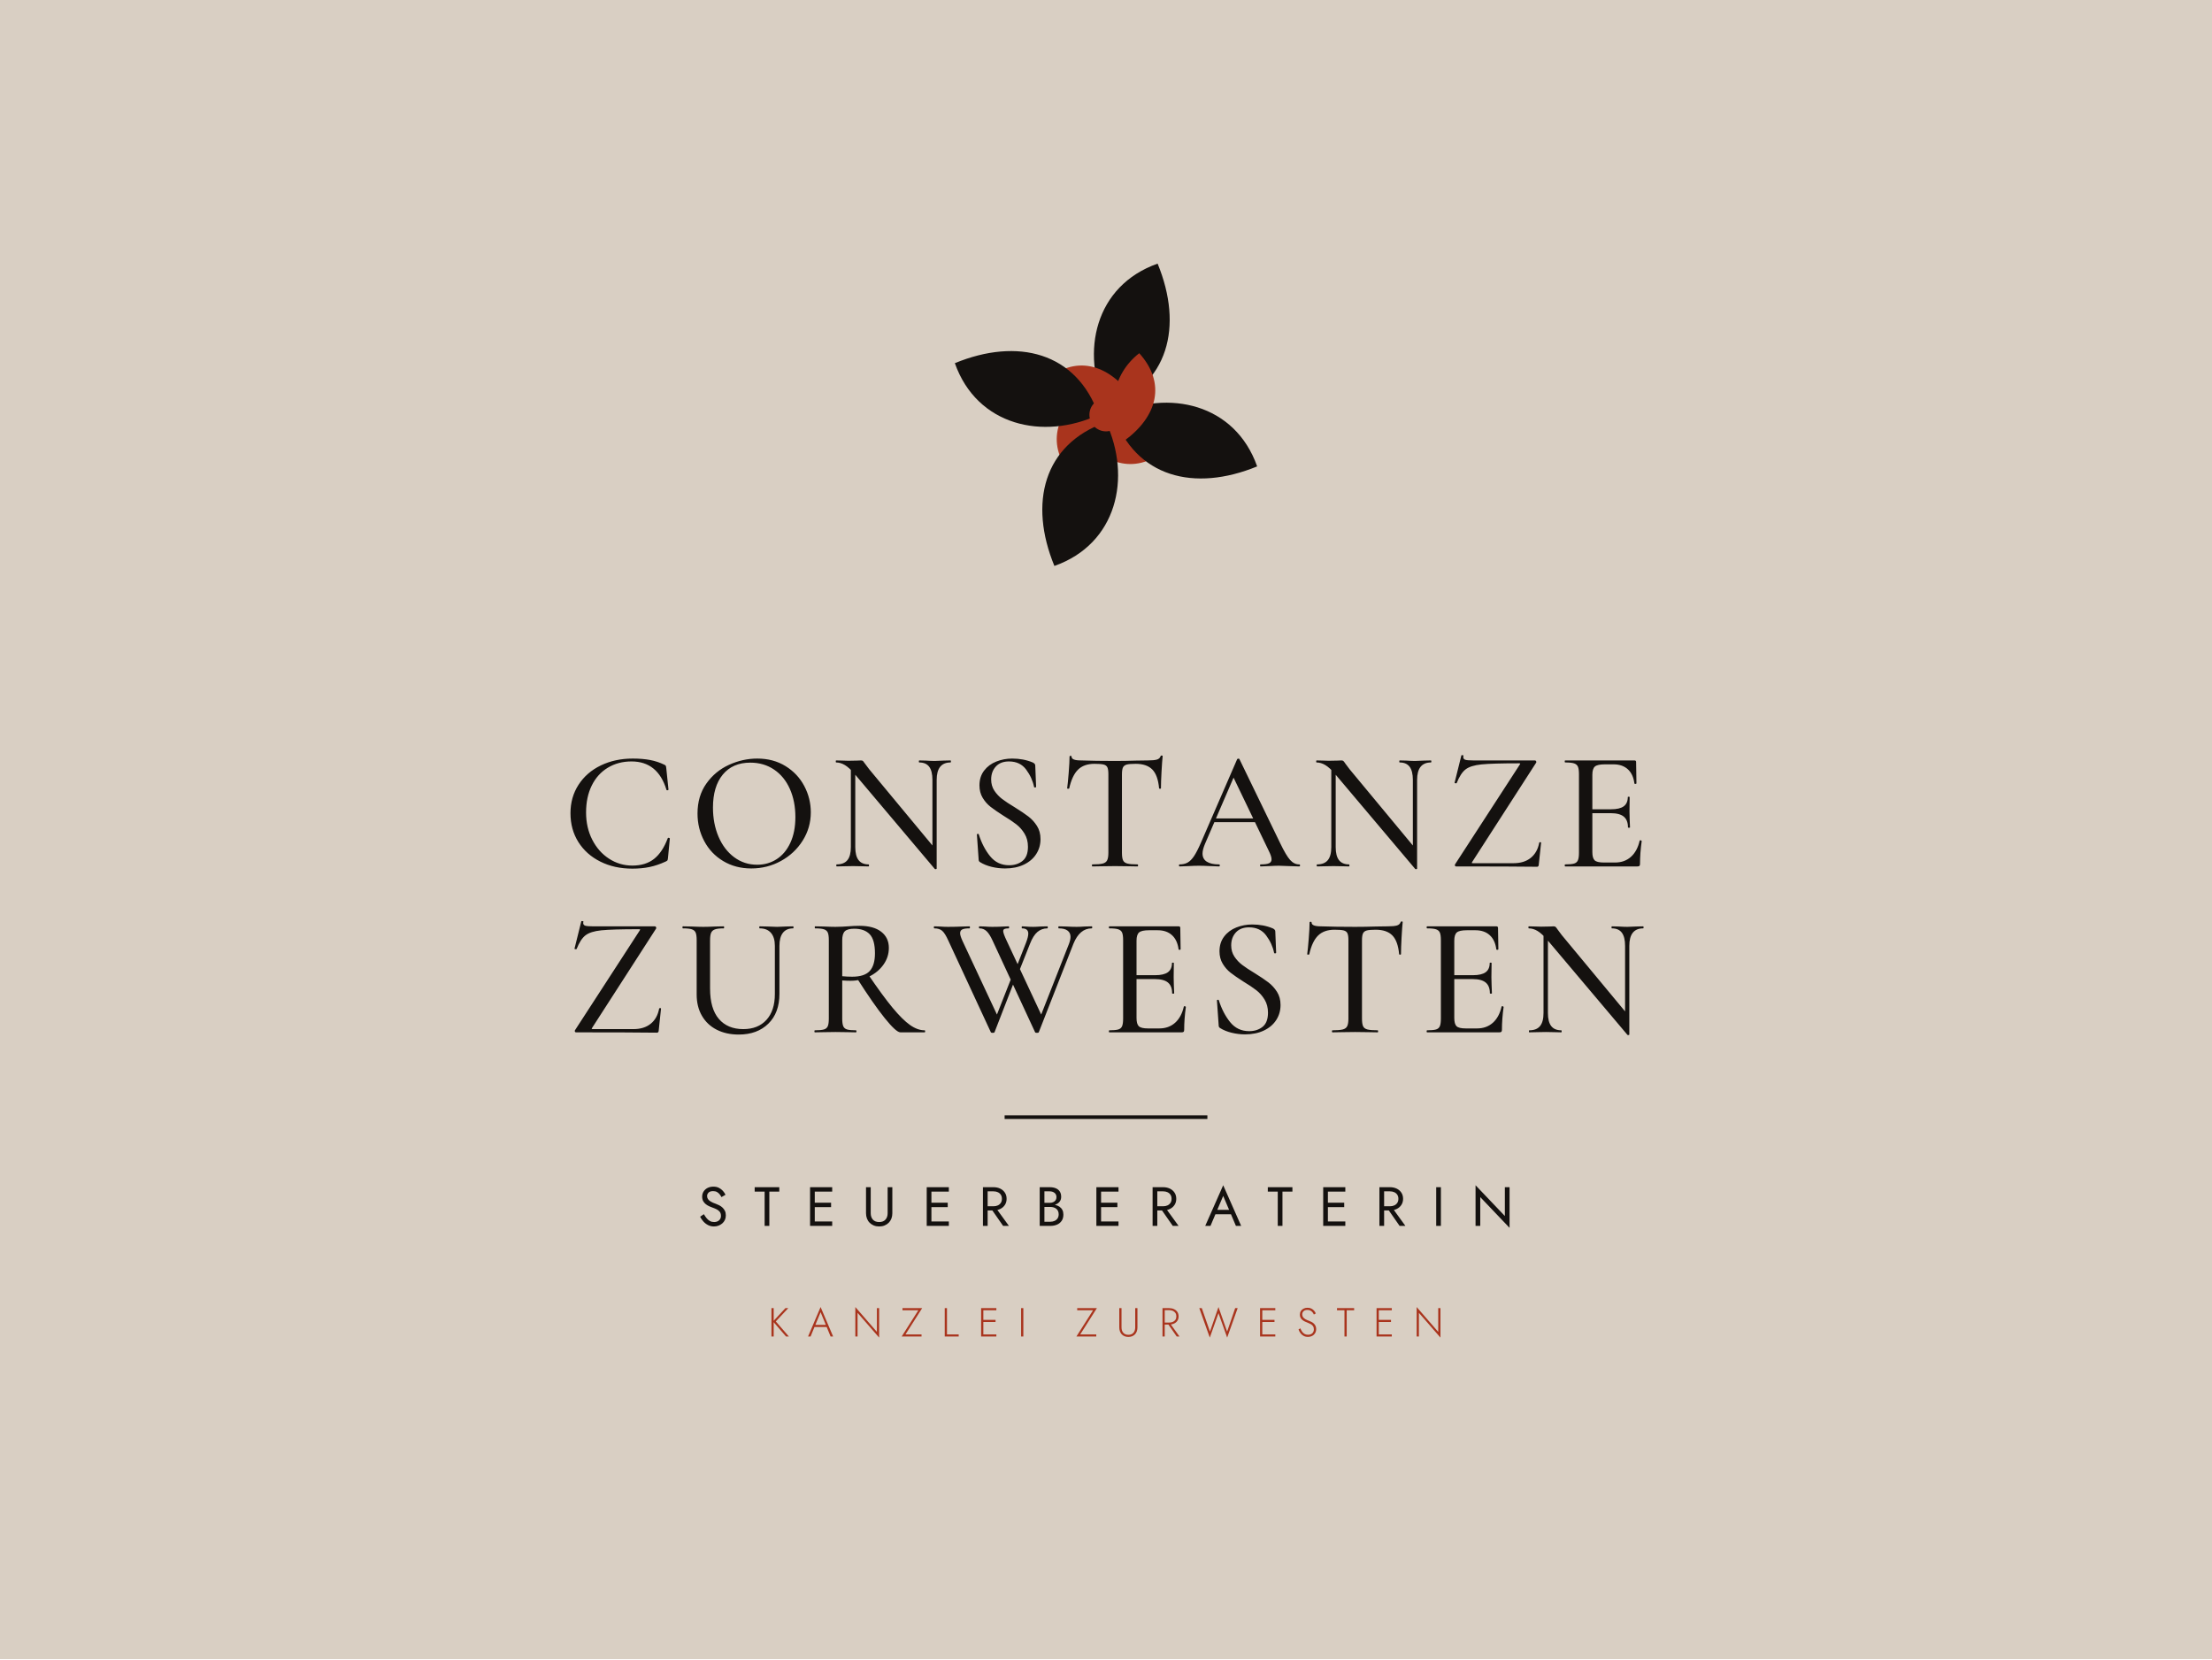
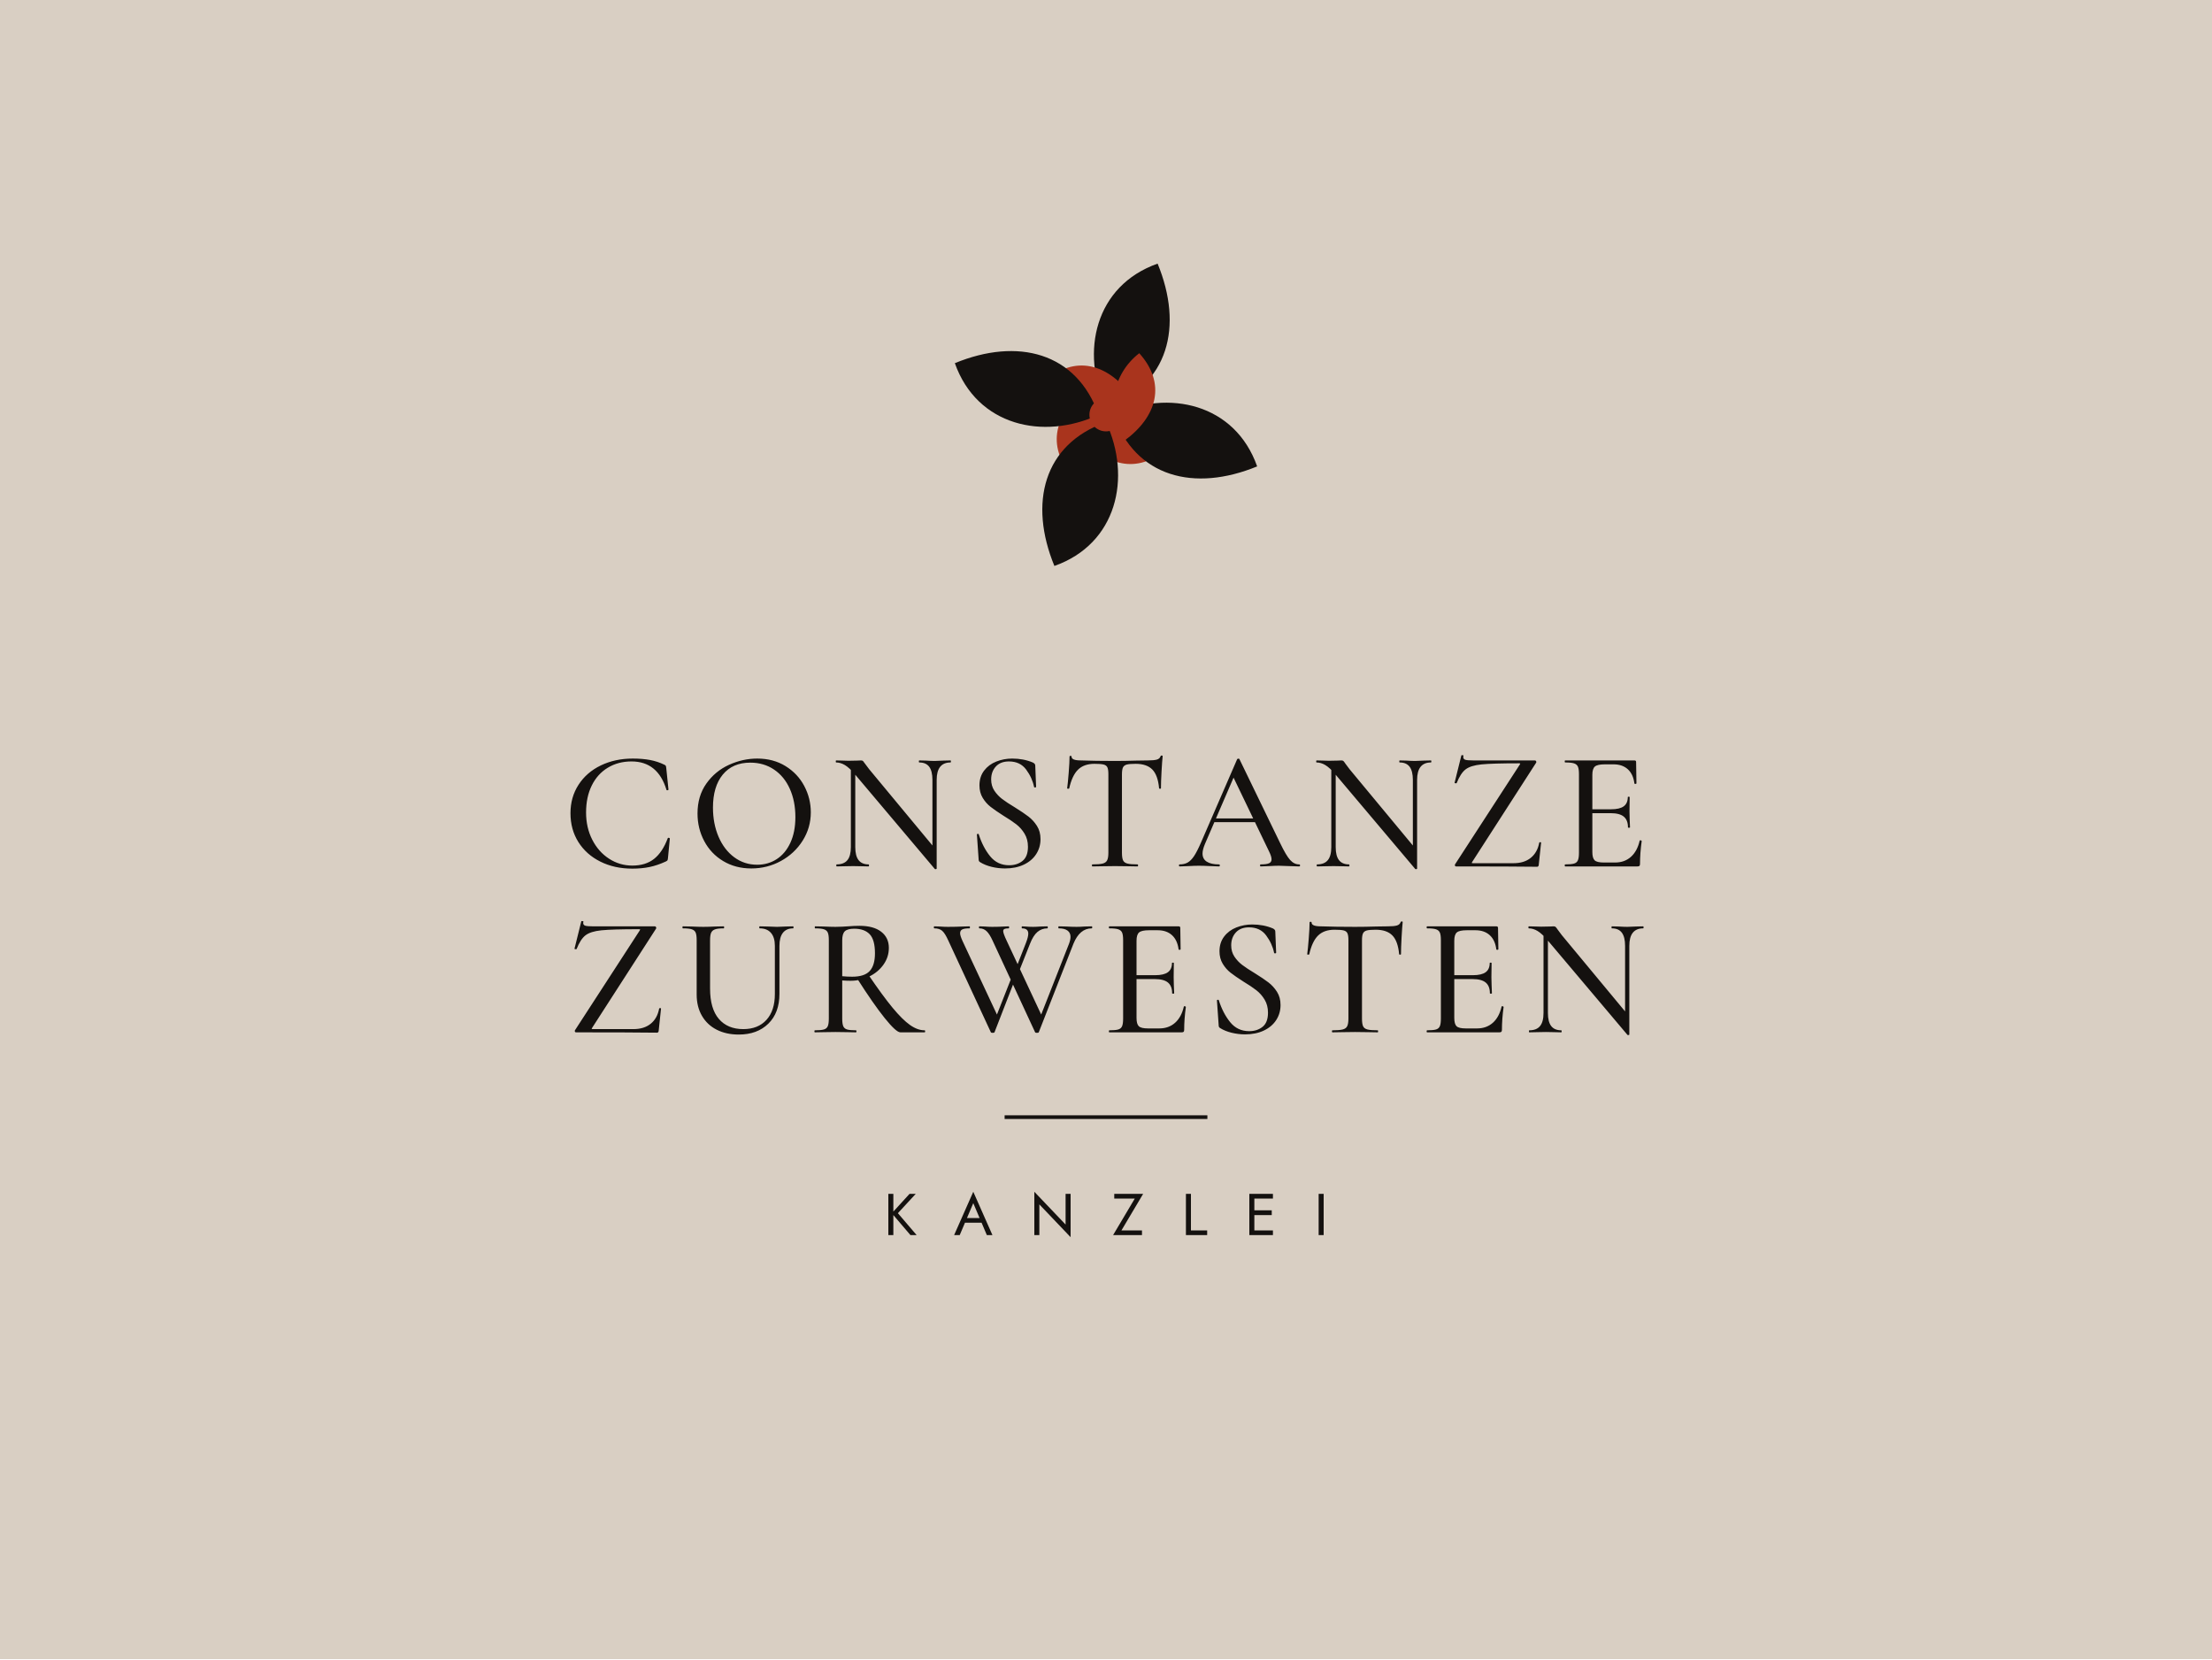
<svg xmlns="http://www.w3.org/2000/svg" viewBox="0 0 1200 900" width="1200" height="900">
  <rect width="1200" height="900" fill="#D9CFC3" />
  <g transform="translate(500.0 125.0) scale(1)">
    <g transform="rotate(0 100 100)">
      <g fill="#14110F">
        <path d="M100 96 C86 66 94 30 128 18 C142 52 134 84 100 96Z" />
      </g>
      <g fill="#A9341D" transform="translate(-6 18) scale(.82)">
        <path d="M112 112 C132 100 156 104 170 122 C150 140 128 134 112 112Z" transform="rotate(0 100 100)" />
      </g>
    </g>
    <g transform="rotate(90 100 100)">
      <g fill="#14110F">
        <path d="M100 96 C86 66 94 30 128 18 C142 52 134 84 100 96Z" />
      </g>
      <g fill="#A9341D" transform="translate(-6 18) scale(.82)">
        <path d="M112 112 C132 100 156 104 170 122 C150 140 128 134 112 112Z" transform="rotate(0 100 100)" />
      </g>
    </g>
    <g transform="rotate(180 100 100)">
      <g fill="#14110F">
        <path d="M100 96 C86 66 94 30 128 18 C142 52 134 84 100 96Z" />
      </g>
      <g fill="#A9341D" transform="translate(-6 18) scale(.82)">
        <path d="M112 112 C132 100 156 104 170 122 C150 140 128 134 112 112Z" transform="rotate(0 100 100)" />
      </g>
    </g>
    <g transform="rotate(270 100 100)">
      <g fill="#14110F">
        <path d="M100 96 C86 66 94 30 128 18 C142 52 134 84 100 96Z" />
      </g>
      <g fill="#A9341D" transform="translate(-6 18) scale(.82)">
        <path d="M112 112 C132 100 156 104 170 122 C150 140 128 134 112 112Z" transform="rotate(0 100 100)" />
      </g>
    </g>
    <circle cx="100" cy="100" r="9" fill="#A9341D" />
  </g>
  <path fill="#14110F" d="M360.35 414.8Q361 415.08 361.18 415.4Q361.36 415.72 361.46 416.82L362.65 428.32Q362.65 428.6 362.15 428.69Q361.64 428.78 361.55 428.42Q356.86 413.05 342.6 413.05Q335.33 413.05 329.72 416.46Q324.1 419.86 321.02 426.12Q317.94 432.37 317.94 440.74Q317.94 448.93 321.3 455.51Q324.66 462.09 330.41 465.81Q336.16 469.54 343.06 469.54Q350.23 469.54 354.83 465.91Q359.43 462.27 362.28 454.64Q362.38 454.45 362.74 454.45Q362.93 454.45 363.16 454.59Q363.39 454.73 363.39 454.82L362.38 465.31Q362.28 466.41 362.1 466.69Q361.92 466.96 361.18 467.33Q356.58 469.45 352.35 470.32Q348.12 471.2 343.06 471.2Q333.3 471.2 325.67 467.38Q318.03 463.56 313.75 456.75Q309.48 449.94 309.48 441.11Q309.48 432.46 313.85 425.7Q318.22 418.94 325.94 415.21Q333.67 411.49 343.24 411.49Q348.58 411.49 352.67 412.27Q356.76 413.05 360.35 414.8Z M378.4 441.3Q378.4 431.82 383.19 425.06Q387.97 418.3 395.47 414.89Q402.97 411.49 410.79 411.49Q419.53 411.49 426.15 415.58Q432.78 419.68 436.32 426.39Q439.86 433.11 439.86 440.65Q439.86 449.02 435.44 456.02Q431.03 463.01 423.62 467.06Q416.22 471.1 407.57 471.1Q399.01 471.1 392.34 467.1Q385.67 463.1 382.04 456.25Q378.4 449.39 378.4 441.3ZM431.49 443.23Q431.49 434.67 428.5 427.96Q425.51 421.24 419.94 417.47Q414.38 413.7 407.02 413.7Q397.45 413.7 392.11 420.18Q386.78 426.67 386.78 438.08Q386.78 446.82 389.81 453.9Q392.85 460.98 398.32 465.03Q403.8 469.08 410.79 469.08Q416.68 469.08 421.37 466.04Q426.06 463.01 428.77 457.17Q431.49 451.32 431.49 443.23Z M461.59 414.62 463.98 414.8V459.51Q463.98 464.3 465.78 466.6Q467.57 468.9 471.25 468.9Q471.44 468.9 471.44 469.45Q471.44 470 471.25 470Q468.86 470 467.57 469.91L462.88 469.82L457.91 469.91Q456.53 470 453.86 470Q453.68 470 453.68 469.45Q453.68 468.9 453.86 468.9Q457.82 468.9 459.71 466.6Q461.59 464.3 461.59 459.51ZM507.13 471.38 463.8 420.04Q460.76 416.46 458.37 415.03Q455.98 413.6 453.59 413.6Q453.4 413.6 453.4 413.05Q453.4 412.5 453.59 412.5L457.18 412.59Q458.28 412.68 460.3 412.68L465 412.59Q465.92 412.5 467.11 412.5Q467.85 412.5 468.22 412.87Q468.58 413.24 469.32 414.34L471.53 417.28L507.41 460.52L508.14 471.2Q508.14 471.38 507.73 471.47Q507.32 471.56 507.13 471.38ZM508.14 471.2 505.84 468.34V423.08Q505.84 418.3 504.1 415.95Q502.35 413.6 498.67 413.6Q498.48 413.6 498.48 413.05Q498.48 412.5 498.67 412.5L502.35 412.59Q505.11 412.78 507.04 412.78Q508.7 412.78 511.82 412.59L515.69 412.5Q515.87 412.5 515.87 413.05Q515.87 413.6 515.69 413.6Q508.14 413.6 508.14 423.08Z M550.58 437.98Q555.18 440.84 557.89 442.91Q560.6 444.98 562.54 448.01Q564.47 451.05 564.47 455.19Q564.47 459.7 562.12 463.33Q559.78 466.96 555.41 469.03Q551.04 471.1 545.24 471.1Q541.56 471.1 537.97 470.23Q534.38 469.36 531.72 467.7Q531.26 467.42 531.07 467.06Q530.89 466.69 530.89 465.95L529.97 452.8Q529.88 452.43 530.38 452.34Q530.89 452.24 530.98 452.61Q533.19 459.6 537.14 464.48Q541.1 469.36 547.45 469.36Q551.77 469.36 554.72 467.01Q557.66 464.66 557.66 459.33Q557.66 455.28 555.82 452.24Q553.98 449.21 551.31 447.14Q548.64 445.07 544.23 442.4Q539.9 439.64 537.37 437.66Q534.84 435.68 533.1 432.79Q531.35 429.89 531.35 426.02Q531.35 421.33 533.88 418.02Q536.41 414.71 540.5 413.1Q544.6 411.49 549.1 411.49Q555.18 411.49 560.24 413.6Q561.62 414.25 561.62 415.26L562.08 426.76Q562.08 427.13 561.57 427.17Q561.06 427.22 560.97 426.85Q559.96 421.88 556.69 417.47Q553.43 413.05 547.36 413.05Q542.76 413.05 540.23 415.81Q537.7 418.57 537.7 422.8Q537.7 426.3 539.44 428.92Q541.19 431.54 543.68 433.43Q546.16 435.32 550.58 437.98Z M580.04 427.68Q579.94 427.86 579.44 427.86Q578.93 427.86 578.93 427.59Q579.3 425.01 579.76 419.22Q580.22 413.42 580.22 410.48Q580.22 410.02 580.77 410.02Q581.32 410.02 581.32 410.48Q581.32 412.5 586.38 412.5Q594.3 412.78 604.88 412.78Q610.3 412.78 616.38 412.59L622.63 412.5Q626.04 412.5 627.6 412.04Q629.16 411.58 629.62 410.2Q629.72 409.83 630.22 409.83Q630.73 409.83 630.73 410.2Q630.45 412.78 630.13 418.48Q629.81 424.18 629.81 427.59Q629.81 427.86 629.3 427.86Q628.8 427.86 628.8 427.59Q628.15 420.5 625.12 417.42Q622.08 414.34 616.1 414.34Q612.7 414.34 611.22 414.75Q609.75 415.17 609.2 416.32Q608.65 417.47 608.65 420.14V462.55Q608.65 465.4 609.25 466.69Q609.84 467.98 611.59 468.44Q613.34 468.9 617.2 468.9Q617.39 468.9 617.39 469.45Q617.39 470 617.2 470Q613.98 470 612.14 469.91L604.88 469.82L597.79 469.91Q595.95 470 592.64 470Q592.36 470 592.36 469.45Q592.36 468.9 592.64 468.9Q596.41 468.9 598.21 468.44Q600 467.98 600.64 466.64Q601.29 465.31 601.29 462.55V419.95Q601.29 417.38 600.74 416.23Q600.18 415.08 598.67 414.71Q597.15 414.34 593.74 414.34Q588.04 414.34 584.82 417.51Q581.6 420.69 580.04 427.68Z M658.35 443.96H683.37L684.02 445.99H657.24ZM704.81 470Q703.06 470 699.38 469.82Q695.52 469.63 693.86 469.63Q691.74 469.63 688.62 469.82Q685.49 470 683.92 470Q683.56 470 683.56 469.45Q683.56 468.9 683.92 468.9Q687.05 468.9 688.43 468.3Q689.81 467.7 689.81 466.14Q689.81 464.57 688.43 461.81L668.65 420.69L671.6 416.27L653.66 457.86Q652.37 460.98 652.37 463.01Q652.37 465.95 654.67 467.42Q656.97 468.9 661.29 468.9Q661.75 468.9 661.75 469.45Q661.75 470 661.29 470Q659.64 470 656.51 469.82Q653.01 469.63 650.44 469.63Q648.04 469.63 644.73 469.82Q641.79 470 639.95 470Q639.58 470 639.58 469.45Q639.58 468.9 639.95 468.9Q642.52 468.9 644.32 467.88Q646.11 466.87 647.77 464.39Q649.42 461.9 651.54 457.03L671.14 411.86Q671.23 411.58 671.78 411.53Q672.33 411.49 672.42 411.86L694.5 457.4Q697.72 464.11 699.89 466.5Q702.05 468.9 704.81 468.9Q705.27 468.9 705.27 469.45Q705.27 470 704.81 470Z M722.22 414.62 724.61 414.8V459.51Q724.61 464.3 726.4 466.6Q728.2 468.9 731.88 468.9Q732.06 468.9 732.06 469.45Q732.06 470 731.88 470Q729.48 470 728.2 469.91L723.5 469.82L718.54 469.91Q717.16 470 714.49 470Q714.3 470 714.3 469.45Q714.3 468.9 714.49 468.9Q718.44 468.9 720.33 466.6Q722.22 464.3 722.22 459.51ZM767.76 471.38 724.42 420.04Q721.39 416.46 719 415.03Q716.6 413.6 714.21 413.6Q714.03 413.6 714.03 413.05Q714.03 412.5 714.21 412.5L717.8 412.59Q718.9 412.68 720.93 412.68L725.62 412.59Q726.54 412.5 727.74 412.5Q728.47 412.5 728.84 412.87Q729.21 413.24 729.94 414.34L732.15 417.28L768.03 460.52L768.77 471.2Q768.77 471.38 768.35 471.47Q767.94 471.56 767.76 471.38ZM768.77 471.2 766.47 468.34V423.08Q766.47 418.3 764.72 415.95Q762.97 413.6 759.29 413.6Q759.11 413.6 759.11 413.05Q759.11 412.5 759.29 412.5L762.97 412.59Q765.73 412.78 767.66 412.78Q769.32 412.78 772.45 412.59L776.31 412.5Q776.5 412.5 776.5 413.05Q776.5 413.6 776.31 413.6Q768.77 413.6 768.77 423.08Z M824.72 414.25Q824.72 414.06 823.99 414.06Q809.54 414.06 803.66 414.66Q797.77 415.26 795.05 417.38Q792.34 419.49 790.22 424.83Q790.13 424.92 789.86 424.92Q789.03 424.92 789.12 424.55L792.8 409.74Q792.8 409.65 793.17 409.65Q794.09 409.65 793.9 409.92Q793.81 410.2 793.81 410.66Q793.81 411.76 794.87 412.13Q795.93 412.5 799.15 412.5H832.73Q833.1 412.5 833.33 412.91Q833.56 413.33 833.37 413.7L798.69 467.52L798.41 468.07Q798.41 468.25 799.15 468.25H821.04Q826.84 468.25 830.43 465.35Q834.02 462.46 835.03 457.12Q835.12 456.84 835.58 456.84Q836.04 456.84 836.04 457.12L834.75 469.26Q834.75 469.54 834.52 469.86Q834.29 470.18 833.92 470.18Q820.22 470 789.86 470Q789.49 470 789.3 469.59Q789.12 469.17 789.4 468.8L824.45 414.8Z M849.12 468.9Q852.44 468.9 853.95 468.44Q855.47 467.98 856.02 466.64Q856.58 465.31 856.58 462.55V419.95Q856.58 417.19 856.02 415.9Q855.47 414.62 853.95 414.11Q852.44 413.6 849.12 413.6Q848.85 413.6 848.85 413.05Q848.85 412.5 849.12 412.5H886.66Q887.58 412.5 887.58 413.33L887.76 424.92Q887.76 425.2 887.26 425.24Q886.75 425.29 886.66 425.01Q886.02 419.95 883.07 417.28Q880.13 414.62 875.34 414.62H870.65Q866.6 414.62 865.22 415.81Q863.84 417.01 863.84 420.32V462.18Q863.84 465.49 865.09 466.69Q866.33 467.88 870.1 467.88H876.17Q881.32 467.88 884.77 464.8Q888.22 461.72 889.51 456.02Q889.51 455.83 889.88 455.83Q890.16 455.83 890.39 455.97Q890.62 456.11 890.62 456.2Q889.7 462.82 889.7 468.62Q889.7 469.36 889.42 469.68Q889.14 470 888.32 470H849.12Q848.85 470 848.85 469.45Q848.85 468.9 849.12 468.9ZM873.78 441.11H860.35V439H873.96Q878.66 439 880.86 437.39Q883.07 435.78 883.07 432.37Q883.07 432.19 883.58 432.19Q884.08 432.19 884.08 432.37L883.99 440.1L884.08 444.24Q884.27 447.18 884.27 448.84Q884.27 449.02 883.72 449.02Q883.16 449.02 883.16 448.84Q883.16 444.88 880.91 443Q878.66 441.11 873.78 441.11Z" />
  <path fill="#14110F" d="M347.29 504.25Q347.29 504.06 346.55 504.06Q332.11 504.06 326.22 504.66Q320.33 505.26 317.62 507.38Q314.9 509.49 312.79 514.83Q312.7 514.92 312.42 514.92Q311.59 514.92 311.68 514.55L315.36 499.74Q315.36 499.65 315.73 499.65Q316.65 499.65 316.47 499.92Q316.38 500.2 316.38 500.66Q316.38 501.76 317.43 502.13Q318.49 502.5 321.71 502.5H355.29Q355.66 502.5 355.89 502.91Q356.12 503.33 355.94 503.7L321.25 557.52L320.98 558.07Q320.98 558.25 321.71 558.25H343.61Q349.4 558.25 352.99 555.35Q356.58 552.46 357.59 547.12Q357.68 546.84 358.14 546.84Q358.6 546.84 358.6 547.12L357.32 559.26Q357.32 559.54 357.09 559.86Q356.86 560.18 356.49 560.18Q342.78 560 312.42 560Q312.05 560 311.87 559.59Q311.68 559.17 311.96 558.8L347.01 504.8Z M412.17 503.6Q411.89 503.6 411.89 503.05Q411.89 502.5 412.17 502.5L416.31 502.59Q419.62 502.78 421.55 502.78Q423.21 502.78 426.34 502.59L430.29 502.5Q430.48 502.5 430.48 503.05Q430.48 503.6 430.29 503.6Q426.61 503.6 424.73 506Q422.84 508.39 422.84 513.08V539.12Q422.84 549.42 416.81 555.31Q410.79 561.2 400.76 561.2Q393.95 561.2 388.8 558.57Q383.65 555.95 380.8 551.03Q377.94 546.11 377.94 539.48V509.95Q377.94 507.19 377.39 505.9Q376.84 504.62 375.32 504.11Q373.8 503.6 370.49 503.6Q370.22 503.6 370.22 503.05Q370.22 502.5 370.49 502.5L375.09 502.59Q379.14 502.78 381.53 502.78Q384.2 502.78 388.06 502.59L392.57 502.5Q392.85 502.5 392.85 503.05Q392.85 503.6 392.57 503.6Q389.35 503.6 387.83 504.16Q386.32 504.71 385.76 506.04Q385.21 507.38 385.21 510.14V536.26Q385.21 547.12 389.95 552.69Q394.69 558.25 403.24 558.25Q411.25 558.25 415.8 553.24Q420.36 548.22 420.36 539.21V513.08Q420.36 508.48 418.24 506.04Q416.12 503.6 412.17 503.6Z M464.9 530.65 471.07 528.72Q478.89 540.22 484.22 546.66Q489.56 553.1 493.65 556Q497.75 558.9 501.61 558.9Q501.89 558.9 501.89 559.45Q501.89 560 501.61 560H488.46Q486.16 560 479.95 552.27Q473.74 544.54 464.9 530.65ZM482.2 514.18Q482.2 519.15 479.3 523.25Q476.4 527.34 471.62 529.69Q466.84 532.03 461.41 532.03Q459.48 532.03 456.9 531.85V552.55Q456.9 555.31 457.45 556.64Q458 557.98 459.52 558.44Q461.04 558.9 464.35 558.9Q464.63 558.9 464.63 559.45Q464.63 560 464.35 560Q461.5 560 459.84 559.91L453.22 559.82L446.78 559.91Q445.03 560 442.09 560Q441.81 560 441.81 559.45Q441.81 558.9 442.09 558.9Q445.4 558.9 446.96 558.44Q448.53 557.98 449.08 556.64Q449.63 555.31 449.63 552.55V509.95Q449.63 507.19 449.08 505.9Q448.53 504.62 447.01 504.11Q445.49 503.6 442.18 503.6Q442 503.6 442 503.05Q442 502.5 442.18 502.5L446.78 502.59Q450.83 502.78 453.22 502.78Q455.15 502.78 456.9 502.68Q458.65 502.59 459.94 502.5Q463.43 502.22 466.28 502.22Q473.92 502.22 478.06 505.44Q482.2 508.66 482.2 514.18ZM463.43 503.79Q459.84 503.79 458.37 505.12Q456.9 506.46 456.9 510.14V529.55Q459.57 529.82 462.33 529.82Q468.95 529.82 471.8 526.74Q474.66 523.66 474.66 517.13Q474.66 509.77 471.8 506.78Q468.95 503.79 463.43 503.79Z M538.52 560.28Q537.6 560.28 537.51 559.91L514.42 510.14Q512.67 506.27 511.15 504.94Q509.64 503.6 506.88 503.6Q506.6 503.6 506.6 503.05Q506.6 502.5 506.88 502.5L509.73 502.59Q512.12 502.78 514.24 502.78Q518.38 502.78 522.42 502.59Q523.71 502.5 525.92 502.5Q526.2 502.5 526.2 503.05Q526.2 503.6 525.92 503.6Q523.25 503.6 522.06 504.16Q520.86 504.71 520.86 506.27Q520.86 507.56 522.15 510.41L541.65 552.09L538.16 557.15L549.75 527.71L551.22 529.82L539.54 559.91Q539.44 560.28 538.52 560.28ZM592.25 503.6Q585.72 503.6 582.32 511.98L563.55 559.91Q563.46 560.28 562.54 560.28Q561.62 560.28 561.52 559.91L538.43 510.14Q536.87 506.73 535.26 505.17Q533.65 503.6 531.35 503.6Q531.07 503.6 531.07 503.05Q531.07 502.5 531.35 502.5L534.2 502.59Q536.41 502.78 538.25 502.78Q541.74 502.78 544.69 502.59Q545.61 502.5 547.17 502.5Q547.45 502.5 547.45 503.05Q547.45 503.6 547.17 503.6Q545.61 503.6 544.92 503.93Q544.23 504.25 544.23 505.08Q544.23 506.36 546.16 510.41L565.66 552.09L562.17 557.15L579.92 511.98Q580.75 509.77 580.75 508.2Q580.75 506 579.14 504.8Q577.53 503.6 574.4 503.6Q574.13 503.6 574.13 503.05Q574.13 502.5 574.4 502.5L578.36 502.59Q581.49 502.78 584.06 502.78Q586 502.78 588.39 502.59L592.25 502.5Q592.53 502.5 592.53 503.05Q592.53 503.6 592.25 503.6ZM557.84 506.46Q557.84 503.6 554.44 503.6Q554.26 503.6 554.26 503.05Q554.26 502.5 554.44 502.5L556.28 502.59Q558.12 502.78 560.51 502.78Q562.17 502.78 564.56 502.59L568.24 502.5Q568.42 502.5 568.42 503.05Q568.42 503.6 568.24 503.6Q565.11 503.6 562.81 505.54Q560.51 507.47 558.76 511.98L551.68 529.82L550.21 527.71L556.56 511.52Q557.84 508.2 557.84 506.46Z M601.84 558.9Q605.15 558.9 606.67 558.44Q608.19 557.98 608.74 556.64Q609.29 555.31 609.29 552.55V509.95Q609.29 507.19 608.74 505.9Q608.19 504.62 606.67 504.11Q605.15 503.6 601.84 503.6Q601.56 503.6 601.56 503.05Q601.56 502.5 601.84 502.5H639.38Q640.3 502.5 640.3 503.33L640.48 514.92Q640.48 515.2 639.97 515.24Q639.47 515.29 639.38 515.01Q638.73 509.95 635.79 507.28Q632.84 504.62 628.06 504.62H623.37Q619.32 504.62 617.94 505.81Q616.56 507.01 616.56 510.32V552.18Q616.56 555.49 617.8 556.69Q619.04 557.88 622.82 557.88H628.89Q634.04 557.88 637.49 554.8Q640.94 551.72 642.23 546.02Q642.23 545.83 642.6 545.83Q642.87 545.83 643.1 545.97Q643.33 546.11 643.33 546.2Q642.41 552.82 642.41 558.62Q642.41 559.36 642.14 559.68Q641.86 560 641.03 560H601.84Q601.56 560 601.56 559.45Q601.56 558.9 601.84 558.9ZM626.5 531.11H613.06V529H626.68Q631.37 529 633.58 527.39Q635.79 525.78 635.79 522.37Q635.79 522.19 636.29 522.19Q636.8 522.19 636.8 522.37L636.71 530.1L636.8 534.24Q636.98 537.18 636.98 538.84Q636.98 539.02 636.43 539.02Q635.88 539.02 635.88 538.84Q635.88 534.88 633.63 533Q631.37 531.11 626.5 531.11Z M680.8 527.98Q685.4 530.84 688.11 532.91Q690.82 534.98 692.76 538.01Q694.69 541.05 694.69 545.19Q694.69 549.7 692.34 553.33Q690 556.96 685.63 559.03Q681.26 561.1 675.46 561.1Q671.78 561.1 668.19 560.23Q664.6 559.36 661.94 557.7Q661.48 557.42 661.29 557.06Q661.11 556.69 661.11 555.95L660.19 542.8Q660.1 542.43 660.6 542.34Q661.11 542.24 661.2 542.61Q663.41 549.6 667.36 554.48Q671.32 559.36 677.67 559.36Q681.99 559.36 684.94 557.01Q687.88 554.66 687.88 549.33Q687.88 545.28 686.04 542.24Q684.2 539.21 681.53 537.14Q678.86 535.07 674.45 532.4Q670.12 529.64 667.59 527.66Q665.06 525.68 663.32 522.79Q661.57 519.89 661.57 516.02Q661.57 511.33 664.1 508.02Q666.63 504.71 670.72 503.1Q674.82 501.49 679.32 501.49Q685.4 501.49 690.46 503.6Q691.84 504.25 691.84 505.26L692.3 516.76Q692.3 517.13 691.79 517.17Q691.28 517.22 691.19 516.85Q690.18 511.88 686.91 507.47Q683.65 503.05 677.58 503.05Q672.98 503.05 670.45 505.81Q667.92 508.57 667.92 512.8Q667.92 516.3 669.66 518.92Q671.41 521.54 673.9 523.43Q676.38 525.32 680.8 527.98Z M710.26 517.68Q710.16 517.86 709.66 517.86Q709.15 517.86 709.15 517.59Q709.52 515.01 709.98 509.22Q710.44 503.42 710.44 500.48Q710.44 500.02 710.99 500.02Q711.54 500.02 711.54 500.48Q711.54 502.5 716.6 502.5Q724.52 502.78 735.1 502.78Q740.52 502.78 746.6 502.59L752.85 502.5Q756.26 502.5 757.82 502.04Q759.38 501.58 759.84 500.2Q759.94 499.83 760.44 499.83Q760.95 499.83 760.95 500.2Q760.67 502.78 760.35 508.48Q760.03 514.18 760.03 517.59Q760.03 517.86 759.52 517.86Q759.02 517.86 759.02 517.59Q758.37 510.5 755.34 507.42Q752.3 504.34 746.32 504.34Q742.92 504.34 741.44 504.75Q739.97 505.17 739.42 506.32Q738.87 507.47 738.87 510.14V552.55Q738.87 555.4 739.47 556.69Q740.06 557.98 741.81 558.44Q743.56 558.9 747.42 558.9Q747.61 558.9 747.61 559.45Q747.61 560 747.42 560Q744.2 560 742.36 559.91L735.1 559.82L728.01 559.91Q726.17 560 722.86 560Q722.58 560 722.58 559.45Q722.58 558.9 722.86 558.9Q726.63 558.9 728.43 558.44Q730.22 557.98 730.86 556.64Q731.51 555.31 731.51 552.55V509.95Q731.51 507.38 730.96 506.23Q730.4 505.08 728.89 504.71Q727.37 504.34 723.96 504.34Q718.26 504.34 715.04 507.51Q711.82 510.69 710.26 517.68Z M774.22 558.9Q777.53 558.9 779.05 558.44Q780.56 557.98 781.12 556.64Q781.67 555.31 781.67 552.55V509.95Q781.67 507.19 781.12 505.9Q780.56 504.62 779.05 504.11Q777.53 503.6 774.22 503.6Q773.94 503.6 773.94 503.05Q773.94 502.5 774.22 502.5H811.75Q812.67 502.5 812.67 503.33L812.86 514.92Q812.86 515.2 812.35 515.24Q811.84 515.29 811.75 515.01Q811.11 509.95 808.16 507.28Q805.22 504.62 800.44 504.62H795.74Q791.7 504.62 790.32 505.81Q788.94 507.01 788.94 510.32V552.18Q788.94 555.49 790.18 556.69Q791.42 557.88 795.19 557.88H801.26Q806.42 557.88 809.87 554.8Q813.32 551.72 814.6 546.02Q814.6 545.83 814.97 545.83Q815.25 545.83 815.48 545.97Q815.71 546.11 815.71 546.2Q814.79 552.82 814.79 558.62Q814.79 559.36 814.51 559.68Q814.24 560 813.41 560H774.22Q773.94 560 773.94 559.45Q773.94 558.9 774.22 558.9ZM798.87 531.11H785.44V529H799.06Q803.75 529 805.96 527.39Q808.16 525.78 808.16 522.37Q808.16 522.19 808.67 522.19Q809.18 522.19 809.18 522.37L809.08 530.1L809.18 534.24Q809.36 537.18 809.36 538.84Q809.36 539.02 808.81 539.02Q808.26 539.02 808.26 538.84Q808.26 534.88 806 533Q803.75 531.11 798.87 531.11Z M837.35 504.62 839.74 504.8V549.51Q839.74 554.3 841.53 556.6Q843.33 558.9 847.01 558.9Q847.19 558.9 847.19 559.45Q847.19 560 847.01 560Q844.62 560 843.33 559.91L838.64 559.82L833.67 559.91Q832.29 560 829.62 560Q829.44 560 829.44 559.45Q829.44 558.9 829.62 558.9Q833.58 558.9 835.46 556.6Q837.35 554.3 837.35 549.51ZM882.89 561.38 839.56 510.04Q836.52 506.46 834.13 505.03Q831.74 503.6 829.34 503.6Q829.16 503.6 829.16 503.05Q829.16 502.5 829.34 502.5L832.93 502.59Q834.04 502.68 836.06 502.68L840.75 502.59Q841.67 502.5 842.87 502.5Q843.6 502.5 843.97 502.87Q844.34 503.24 845.08 504.34L847.28 507.28L883.16 550.52L883.9 561.2Q883.9 561.38 883.49 561.47Q883.07 561.56 882.89 561.38ZM883.9 561.2 881.6 558.34V513.08Q881.6 508.3 879.85 505.95Q878.1 503.6 874.42 503.6Q874.24 503.6 874.24 503.05Q874.24 502.5 874.42 502.5L878.1 502.59Q880.86 502.78 882.8 502.78Q884.45 502.78 887.58 502.59L891.44 502.5Q891.63 502.5 891.63 503.05Q891.63 503.6 891.44 503.6Q883.9 503.6 883.9 513.08Z" />
  <rect x="545.0" y="605" width="110" height="2" fill="#14110F" />
-   <path fill="#14110F" d="M381.85 658.64 379.81 660.02Q380.5 661.4 381.6 662.62Q382.69 663.83 384.14 664.57Q385.6 665.3 387.31 665.3Q388.57 665.3 389.73 664.88Q390.88 664.46 391.8 663.68Q392.71 662.9 393.24 661.79Q393.76 660.68 393.76 659.3Q393.76 657.86 393.25 656.83Q392.74 655.79 391.95 655.06Q391.15 654.32 390.22 653.84Q389.29 653.36 388.45 653.06Q386.62 652.43 385.56 651.78Q384.49 651.14 384.04 650.4Q383.59 649.67 383.59 648.8Q383.59 647.78 384.37 646.95Q385.15 646.13 386.86 646.13Q388.09 646.13 388.95 646.61Q389.8 647.09 390.4 647.84Q391 648.59 391.39 649.37L393.58 648.11Q393.07 647 392.17 646Q391.27 644.99 390 644.35Q388.72 643.7 387.01 643.7Q385.24 643.7 383.86 644.4Q382.48 645.11 381.7 646.34Q380.92 647.57 380.92 649.13Q380.92 650.57 381.48 651.56Q382.03 652.55 382.9 653.22Q383.77 653.9 384.73 654.34Q385.69 654.77 386.47 655.04Q387.67 655.46 388.74 655.99Q389.8 656.51 390.46 657.35Q391.12 658.19 391.12 659.6Q391.12 661.04 390.1 661.97Q389.08 662.9 387.4 662.9Q386.14 662.9 385.15 662.36Q384.16 661.82 383.37 660.86Q382.57 659.9 381.85 658.64Z M409.41 646.4H414.81V665H417.36V646.4H422.76V644H409.41Z M439.46 644V665H451.46V662.6H442.01V654.8H450.86V652.4H442.01V646.4H451.46V644Z M469.81 644V658.1Q469.81 659.66 470.31 660.98Q470.8 662.3 471.75 663.26Q472.69 664.22 474.01 664.76Q475.33 665.3 476.95 665.3Q478.57 665.3 479.89 664.76Q481.21 664.22 482.15 663.26Q483.1 662.3 483.6 660.98Q484.09 659.66 484.09 658.1V644H481.54V658.1Q481.54 660.26 480.37 661.58Q479.2 662.9 476.95 662.9Q474.7 662.9 473.53 661.58Q472.36 660.26 472.36 658.1V644Z M502.74 644V665H514.74V662.6H505.29V654.8H514.14V652.4H505.29V646.4H514.74V644Z M533.24 644V665H535.79V656.6H538.34L544.19 665H547.34L541.07 656.36Q541.88 656.18 542.6 655.82Q544.19 655.07 545.13 653.64Q546.08 652.22 546.08 650.3Q546.08 648.35 545.13 646.94Q544.19 645.53 542.59 644.76Q540.98 644 538.94 644ZM535.79 654.35V646.25H538.94Q540.29 646.25 541.33 646.73Q542.36 647.21 542.95 648.11Q543.53 649.01 543.53 650.3Q543.53 651.59 542.95 652.49Q542.36 653.39 541.33 653.87Q540.29 654.35 538.94 654.35Z M572.2 653.54Q572.47 653.45 572.74 653.36Q574.12 652.82 574.9 651.77Q575.68 650.72 575.68 649.25Q575.68 647.45 574.9 646.3Q574.12 645.14 572.73 644.57Q571.33 644 569.44 644H564.04V665H569.74Q571.78 665 573.38 664.33Q574.99 663.65 575.93 662.28Q576.88 660.92 576.88 658.85Q576.88 657.41 576.34 656.36Q575.8 655.31 574.83 654.63Q573.85 653.96 572.56 653.63Q572.38 653.57 572.2 653.54ZM566.59 654.71H569.74Q570.76 654.71 571.6 654.97Q572.44 655.22 573.05 655.73Q573.67 656.24 574 656.99Q574.33 657.74 574.33 658.7Q574.33 659.99 573.75 660.89Q573.16 661.79 572.12 662.27Q571.09 662.75 569.74 662.75H566.59ZM566.59 652.49V646.25H569.44Q571.03 646.25 572.08 647.08Q573.13 647.9 573.13 649.4Q573.13 650.39 572.65 651.08Q572.17 651.77 571.33 652.13Q570.49 652.49 569.44 652.49Z M594.78 644V665H606.78V662.6H597.33V654.8H606.18V652.4H597.33V646.4H606.78V644Z M625.28 644V665H627.83V656.6H630.38L636.23 665H639.38L633.11 656.36Q633.92 656.18 634.64 655.82Q636.23 655.07 637.17 653.64Q638.12 652.22 638.12 650.3Q638.12 648.35 637.17 646.94Q636.23 645.53 634.62 644.76Q633.02 644 630.98 644ZM627.83 654.35V646.25H630.98Q632.33 646.25 633.37 646.73Q634.4 647.21 634.99 648.11Q635.57 649.01 635.57 650.3Q635.57 651.59 634.99 652.49Q634.4 653.39 633.37 653.87Q632.33 654.35 630.98 654.35Z M667.81 658.7 670.48 665H673.33L663.58 642.95L653.83 665H656.68L659.35 658.7ZM663.58 648.74 666.79 656.3H660.37Z M687.78 646.4H693.18V665H695.73V646.4H701.13V644H687.78Z M717.83 644V665H729.83V662.6H720.38V654.8H729.23V652.4H720.38V646.4H729.83V644Z M748.33 644V665H750.88V656.6H753.43L759.28 665H762.43L756.16 656.36Q756.97 656.18 757.69 655.82Q759.28 655.07 760.22 653.64Q761.17 652.22 761.17 650.3Q761.17 648.35 760.22 646.94Q759.28 645.53 757.67 644.76Q756.07 644 754.03 644ZM750.88 654.35V646.25H754.03Q755.38 646.25 756.41 646.73Q757.45 647.21 758.03 648.11Q758.62 649.01 758.62 650.3Q758.62 651.59 758.03 652.49Q757.45 653.39 756.41 653.87Q755.38 654.35 754.03 654.35Z M779.13 644V665H781.68V644Z M816.38 644V659.63L800.48 642.95V665H803.03V649.37L818.93 666.05V644Z" />
-   <path fill="#A9341D" d="M418.51 709.6V725H419.72V717.23L426.43 725H427.97L420.87 716.82L427.64 709.6H426.1L419.72 716.46V709.6Z M448.47 719.83 450.6 725H451.97L445.17 709.01L438.37 725H439.73L441.85 719.83ZM445.17 711.8 448.01 718.69H442.33Z M475.72 709.6V722.49L464.01 709.01V725H465.22V712.15L476.93 725.59V709.6Z M489.59 710.74H498.21L489.15 725H499.93V723.86H491.22L500.28 709.6H489.59Z M512.52 709.6V725H520.09V723.86H513.73V709.6Z M532.25 709.6V725H540.52V723.86H533.46V717.12H540.08V715.98H533.46V710.74H540.52V709.6Z M553.95 709.6V725H555.16V709.6Z  M584.38 710.74H593L583.94 725H594.72V723.86H586.01L595.07 709.6H584.38Z M607.21 709.6V720.03Q607.21 721.17 607.54 722.13Q607.87 723.09 608.5 723.77Q609.14 724.45 610.06 724.84Q610.97 725.22 612.13 725.22Q613.3 725.22 614.21 724.84Q615.13 724.45 615.76 723.77Q616.4 723.09 616.73 722.13Q617.06 721.17 617.06 720.03V709.6H615.85V720.03Q615.85 721.88 614.88 722.98Q613.92 724.08 612.13 724.08Q610.35 724.08 609.38 722.98Q608.42 721.88 608.42 720.03V709.6Z M630.65 709.6V725H631.86V718.53H633.88L638.37 725H639.87L635.18 718.47Q636.08 718.36 636.85 718Q638.02 717.5 638.7 716.49Q639.38 715.47 639.38 714.07Q639.38 712.64 638.7 711.65Q638.02 710.66 636.84 710.13Q635.66 709.6 634.17 709.6ZM631.86 717.45V710.68H634.17Q635.33 710.68 636.24 711.07Q637.14 711.47 637.65 712.22Q638.17 712.97 638.17 714.07Q638.17 715.17 637.67 715.92Q637.16 716.68 636.25 717.07Q635.33 717.45 634.17 717.45Z M665.71 722.34 661.02 709.01 656.4 722.34 651.96 709.6H650.61L656.31 725.59L661.02 712.33L665.73 725.59L671.43 709.6H670.08Z M683.58 709.6V725H691.85V723.86H684.79V717.12H691.41V715.98H684.79V710.74H691.85V709.6Z M705.44 720.56 704.45 721.17Q704.82 722.25 705.51 723.17Q706.19 724.1 707.2 724.65Q708.21 725.2 709.55 725.2Q710.5 725.2 711.31 724.9Q712.13 724.6 712.73 724.04Q713.34 723.48 713.68 722.71Q714.02 721.94 714.02 721Q714.02 719.98 713.67 719.25Q713.32 718.51 712.76 717.98Q712.19 717.45 711.51 717.1Q710.83 716.75 710.19 716.51Q708.96 716.07 708.12 715.57Q707.29 715.08 706.87 714.46Q706.45 713.85 706.45 712.99Q706.45 711.95 707.18 711.26Q707.9 710.57 709.25 710.57Q710.26 710.57 710.94 710.95Q711.62 711.34 712.07 711.91Q712.52 712.48 712.77 713.08L713.82 712.48Q713.51 711.73 712.92 711.03Q712.33 710.33 711.44 709.86Q710.54 709.4 709.31 709.4Q708.12 709.4 707.18 709.88Q706.23 710.35 705.7 711.19Q705.18 712.04 705.18 713.14Q705.18 714.13 705.56 714.84Q705.95 715.54 706.56 716.03Q707.18 716.53 707.89 716.87Q708.61 717.21 709.27 717.45Q710.15 717.78 710.95 718.21Q711.75 718.64 712.26 719.32Q712.77 720.01 712.77 721.13Q712.77 722.4 711.92 723.23Q711.07 724.05 709.58 724.05Q708.48 724.05 707.68 723.58Q706.89 723.11 706.35 722.32Q705.81 721.52 705.44 720.56Z M725.32 710.74H729.37V725H730.58V710.74H734.62V709.6H725.32Z M746.78 709.6V725H755.05V723.86H747.99V717.12H754.61V715.98H747.99V710.74H755.05V709.6Z M780.23 709.6V722.49L768.53 709.01V725H769.74V712.15L781.44 725.59V709.6Z" />
+   <path fill="#14110F" d="M481.92 647.6V670H484.64V659.12L493.92 670H497.28L487.1 658.1L496.8 647.6H493.44L484.64 657.23V647.6Z M532.51 663.28 535.36 670H538.4L528 646.48L517.6 670H520.64L523.49 663.28ZM528 652.66 531.42 660.72H524.58Z M578.08 647.6V664.27L561.12 646.48V670H563.84V653.33L580.8 671.12V647.6Z M604.48 650.16H615.62L603.84 670H619.52V667.44H608.38L620.16 647.6H604.48Z M643.36 647.6V670H654.88V667.44H646.08V647.6Z M677.76 647.6V670H690.56V667.44H680.48V659.12H689.92V656.56H680.48V650.16H690.56V647.6Z M715.36 647.6V670H718.08V647.6Z" />
</svg>
